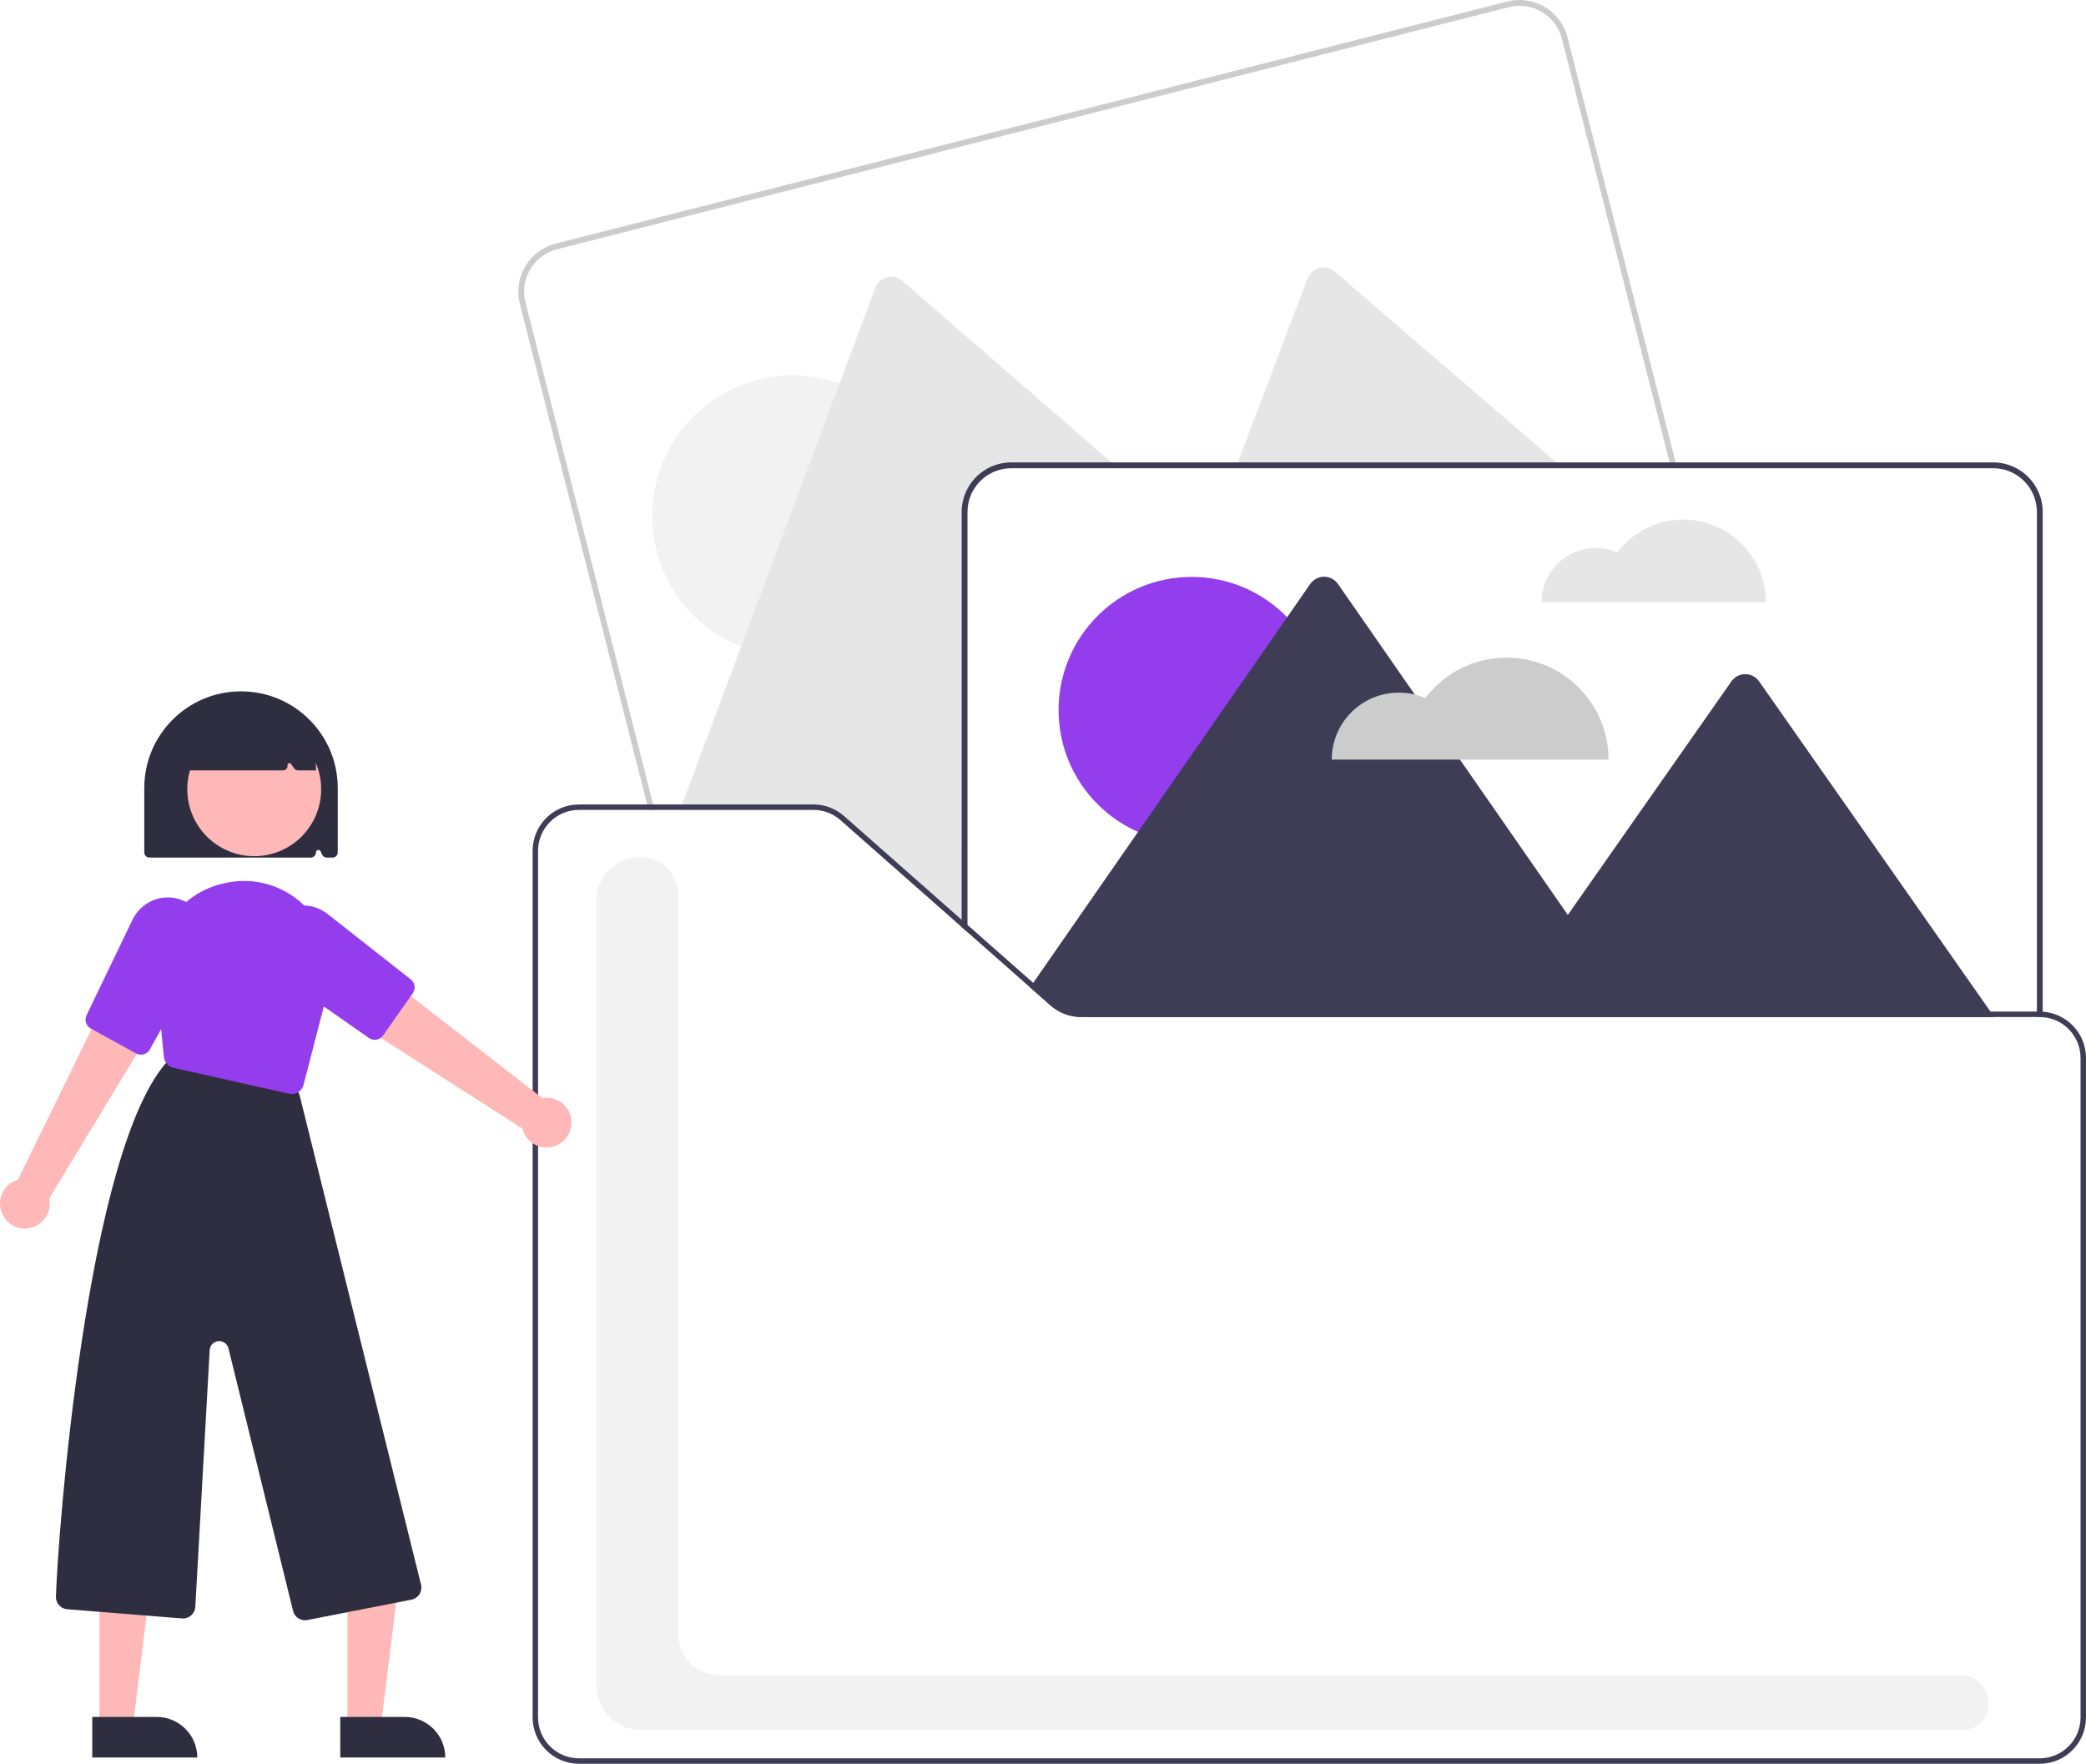
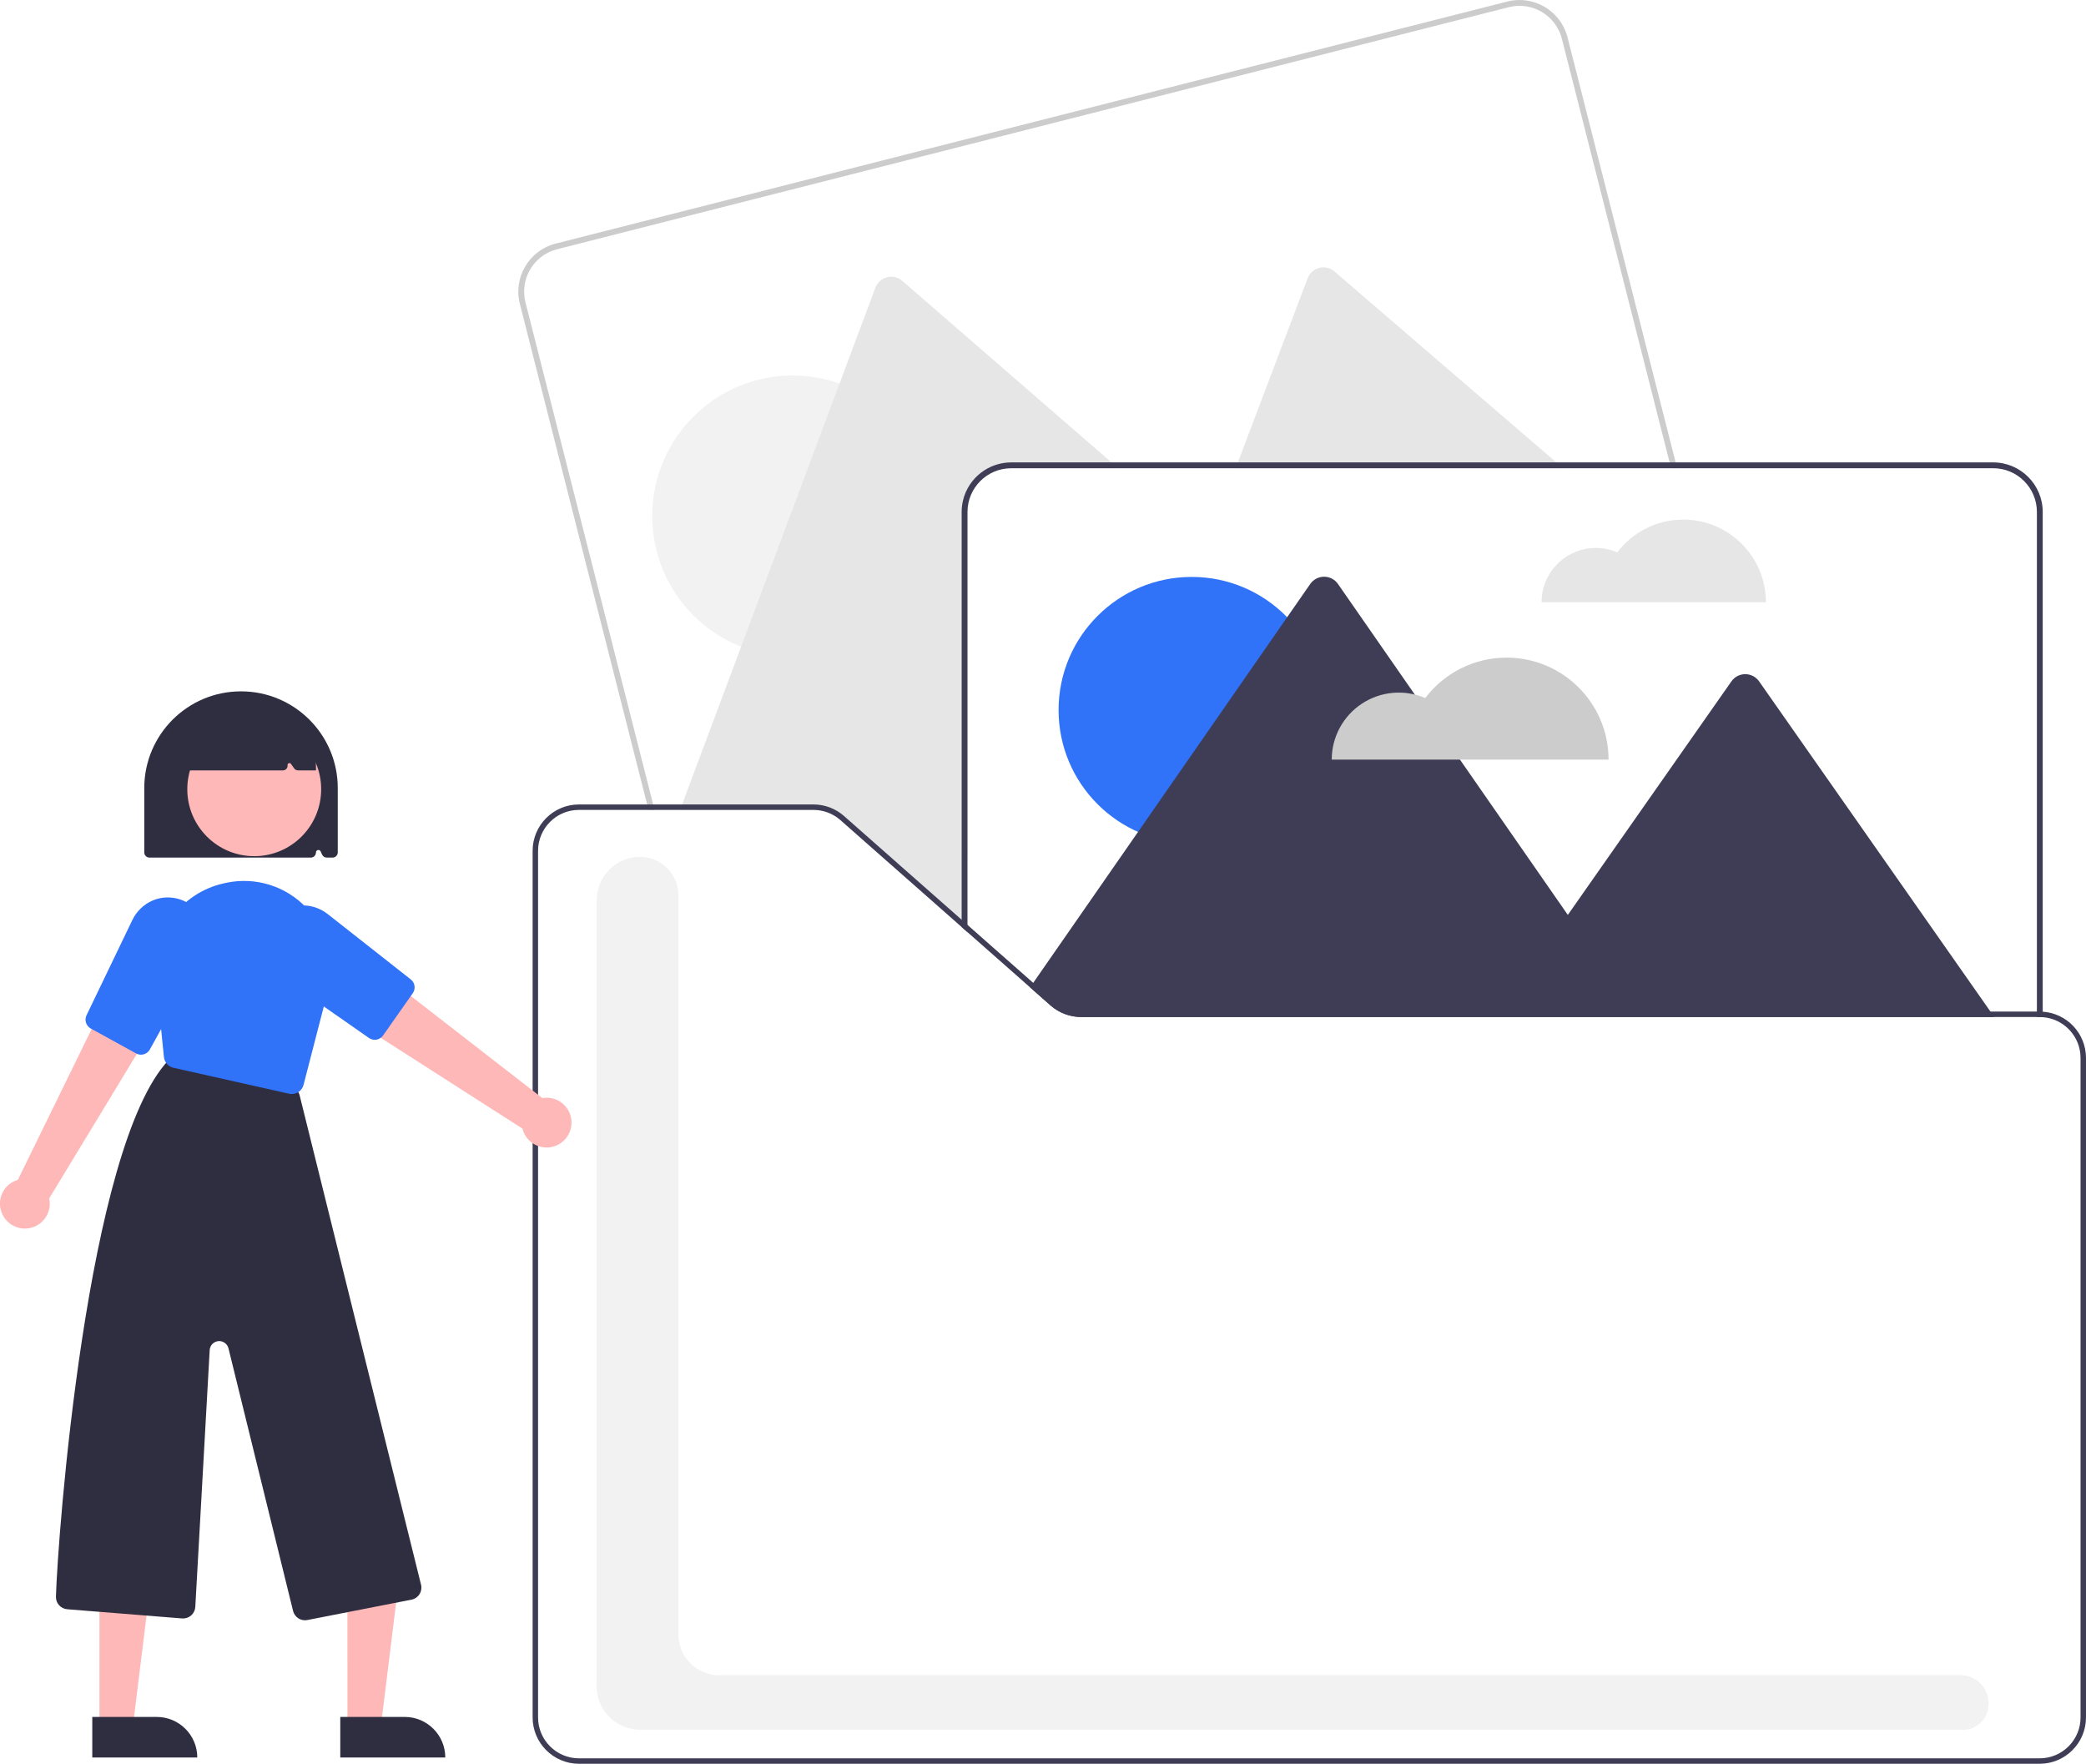
<svg xmlns="http://www.w3.org/2000/svg" id="f94950b0-87f4-45a2-a374-94695f6208dd" data-name="Layer 1" width="765.437" height="647.173" viewBox="0 0 765.437 647.173">
  <path d="M832.139,296.076l-13.04-51.28-18.34-72.1-1.04-4.07v-.01l-7.25-28.51a18.192,18.192,0,0,0-22.09-13.13l-48.18,12.25-301.04,76.57a18.192,18.192,0,0,0-13.13,22.09l10.39,40.86,26.4,103.79,9.93,39.05.51,2h2.2l-.51-2-9.49-37.34v-.01l-27.54-108.26-9.82-38.61a16.061,16.061,0,0,1,11.59-19.5l300.41-76.41,48.8-12.41a16.061,16.061,0,0,1,19.5,11.59l7.7,30.26,1.04,4.11,17.82,70.07,12.97,51,.54,2.14h2.22Z" transform="translate(-217.2814 -126.4135)" fill="#ccc" />
  <circle cx="290.88" cy="189.329" r="51.557" fill="#f2f2f2" />
  <path d="M625.119,296.076l2.47,2.14H588.328a16.058,16.058,0,0,0-16.04,16.04V436.616l-.57,28.97-25.09-22.44-2.35.6-18.6-16.41a14.965,14.965,0,0,0-9.92-3.75H466.819l.75-2,9.78-26.13,55.45-148.25,5.7-15.23a6.195,6.195,0,0,1,9.86-2.51l37.31,32.37,21.96,19.06Z" transform="translate(-217.2814 -126.4135)" fill="#e6e6e6" />
  <path d="M788.359,296.076l2.48,2.14H670.699l.81-2.14,25.59-67.55a6.194,6.194,0,0,1,9.84-2.51l50.87,43.78,2.93,2.51Z" transform="translate(-217.2814 -126.4135)" fill="#e6e6e6" />
  <path d="M834.93,317.066A30.281,30.281,0,0,0,810.75,329.089,19.938,19.938,0,0,0,782.932,347.398h82.331A30.332,30.332,0,0,0,834.93,317.066Z" transform="translate(-217.2814 -126.4135)" fill="#e6e6e6" />
  <path d="M948.659,296.076H588.328a18.221,18.221,0,0,0-17.64,13.78v.01a18.134,18.134,0,0,0-.54,4.39v152.3l1.17,1.03.97.86v-154.19a16.058,16.058,0,0,1,16.04-16.04H948.659a16.051,16.051,0,0,1,16.04,16.04v185.33h1.02a10.386,10.386,0,0,1,1.12.05v-185.38A18.207,18.207,0,0,0,948.659,296.076Z" transform="translate(-217.2814 -126.4135)" fill="#3f3d56" />
-   <circle cx="437.284" cy="260.535" r="48.847" fill="#933ded" />
+   <circle cx="437.284" cy="260.535" r="48.847" fill="#3072f8" />
  <path d="M949.058,499.586H614.029a17.148,17.148,0,0,1-11.25-4.25l-7.52-6.63,1.15-1.66,2.08-3,90.3-130.01,9.27-13.35a6.197,6.197,0,0,1,10.18,0l28.18,40.57v.01l16.58,23.87,39.58,56.98,60.03-85.69a6.197,6.197,0,0,1,10.16,0l38.51,54.96,2.21,3.16,44.17,63.04Z" transform="translate(-217.2814 -126.4135)" fill="#3f3d56" />
  <path d="M770.101,367.714a37.359,37.359,0,0,0-29.833,14.834,24.598,24.598,0,0,0-34.322,22.589h101.577A37.423,37.423,0,0,0,770.101,367.714Z" transform="translate(-217.2814 -126.4135)" fill="#ccc" />
  <path d="M595.189,485.966l-12.44-10.96-.03-.02-.04-.03-.03-.03c-.39-.28-.78-.57-1.16-.87-.1-.07-.19-.14-.28-.21-.05-.04-.09-.07-.14-.11-.02-.01-.03-.03-.05-.04-.28-.22-.57-.45-.85-.68-.14-.1-.27-.21-.41-.32-.38-.31-.76-.63-1.14-.95-.4-.34-.8-.68-1.2-1.03-.01-.01-.03-.02-.04-.03-.08-.07-.15-.14-.23-.2-.38-.34-.76-.68-1.14-1.04-.32-.29-.64-.59-.95-.88-.29-.27-.58-.54-.86-.83l-.06-.06c-.21-.2-.42-.41-.64-.63-.21-.2-.41-.41-.61-.62-.21-.2-.41-.41-.6-.62l-.16-.16-.05-.05-1.93-1.71v2.67l1.17,1.03.97.86,20.55,18.12,1.93,1.71.49.43.46-.67.69-.99Zm298.66,11.62c.03.66.08,1.33.13,2h70.72v-2Zm-298.66-11.62-12.44-10.96-.03-.02-.04-.03-.03-.03c-.39-.28-.78-.57-1.16-.87-.1-.07-.19-.14-.28-.21-.05-.04-.09-.07-.14-.11-.02-.01-.03-.03-.05-.04-.28-.22-.57-.45-.85-.68-.14-.1-.27-.21-.41-.32-.38-.31-.76-.63-1.14-.95-.4-.34-.8-.68-1.2-1.03-.01-.01-.03-.02-.04-.03-.08-.07-.15-.14-.23-.2-.38-.34-.76-.68-1.14-1.04-.32-.29-.64-.59-.95-.88-.29-.27-.58-.54-.86-.83l-.06-.06c-.21-.2-.42-.41-.64-.63-.21-.2-.41-.41-.61-.62-.21-.2-.41-.41-.6-.62l-.16-.16-.05-.05-1.93-1.71v2.67l1.17,1.03.97.86,20.55,18.12,1.93,1.71.49.43.46-.67.69-.99Zm352.47,11.62H893.849c.03.66.08,1.33.13,2h55.08Zm-352.47-11.62-12.44-10.96-.03-.02-.04-.03-.03-.03c-.39-.28-.78-.57-1.16-.87-.1-.07-.19-.14-.28-.21-.05-.04-.09-.07-.14-.11-.02-.01-.03-.03-.05-.04-.28-.22-.57-.45-.85-.68-.14-.1-.27-.21-.41-.32-.38-.31-.76-.63-1.14-.95-.4-.34-.8-.68-1.2-1.03-.01-.01-.03-.02-.04-.03-.08-.07-.15-.14-.23-.2-.38-.34-.76-.68-1.14-1.04-.32-.29-.64-.59-.95-.88-.29-.27-.58-.54-.86-.83l-.06-.06c-.21-.2-.42-.41-.64-.63-.21-.2-.41-.41-.61-.62-.21-.2-.41-.41-.6-.62l-.16-.16-.05-.05-1.93-1.71v2.67l1.17,1.03.97.86,20.55,18.12,1.93,1.71.49.43.46-.67.69-.99Zm-48.56-42.82-19.63-17.31a16.974,16.974,0,0,0-11.24-4.25H456.949l.51,2h58.3a14.965,14.965,0,0,1,9.92,3.75l18.6,16.41,25.87,22.81v-2.67Zm420.21,54.48c-.37-.03-.74-.04-1.12-.04H614.029a14.945,14.945,0,0,1-9.31-3.24c-.21-.16-.41-.33-.61-.51l-6.98-6.16-.72-.63-1.22-1.08-12.44-10.96-.03-.02-.04-.03-.03-.03-8.31-7.34-2.05-1.81-.16-.13-.05-.05-1.93-1.71-23.52-20.74-19.63-17.31a16.974,16.974,0,0,0-11.24-4.25h-86.04a17.024,17.024,0,0,0-17,17v318a17.024,17.024,0,0,0,17,17h536a17.024,17.024,0,0,0,17-17v-242A17.028,17.028,0,0,0,966.839,497.626Zm13.88,258.96a15.018,15.018,0,0,1-15,15h-536a15.018,15.018,0,0,1-15-15v-318a15.018,15.018,0,0,1,15-15h86.04a14.965,14.965,0,0,1,9.92,3.75l18.6,16.41,25.87,22.81,1.17,1.03.97.86,20.55,18.12,1.93,1.71.49.43,7.52,6.63a17.148,17.148,0,0,0,11.25,4.25H965.719a10.386,10.386,0,0,1,1.12.05,15.012,15.012,0,0,1,13.88,14.95Zm-385.53-270.62-12.44-10.96-.03-.02-.04-.03-.03-.03c-.39-.28-.78-.57-1.16-.87-.1-.07-.19-.14-.28-.21-.05-.04-.09-.07-.14-.11-.02-.01-.03-.03-.05-.04-.28-.22-.57-.45-.85-.68-.14-.1-.27-.21-.41-.32-.38-.31-.76-.63-1.14-.95-.4-.34-.8-.68-1.2-1.03-.01-.01-.03-.02-.04-.03-.08-.07-.15-.14-.23-.2-.38-.34-.76-.68-1.14-1.04-.32-.29-.64-.59-.95-.88-.29-.27-.58-.54-.86-.83l-.06-.06c-.21-.2-.42-.41-.64-.63-.21-.2-.41-.41-.61-.62-.21-.2-.41-.41-.6-.62l-.16-.16-.05-.05-1.93-1.71v2.67l1.17,1.03.97.86,20.55,18.12,1.93,1.71.49.43.46-.67.69-.99Zm298.66,11.62c.03.66.08,1.33.13,2h70.72v-2Zm-298.66-11.62-12.44-10.96-.03-.02-.04-.03-.03-.03c-.39-.28-.78-.57-1.16-.87-.1-.07-.19-.14-.28-.21-.05-.04-.09-.07-.14-.11-.02-.01-.03-.03-.05-.04-.28-.22-.57-.45-.85-.68-.14-.1-.27-.21-.41-.32-.38-.31-.76-.63-1.14-.95-.4-.34-.8-.68-1.2-1.03-.01-.01-.03-.02-.04-.03-.08-.07-.15-.14-.23-.2-.38-.34-.76-.68-1.14-1.04-.32-.29-.64-.59-.95-.88-.29-.27-.58-.54-.86-.83l-.06-.06c-.21-.2-.42-.41-.64-.63-.21-.2-.41-.41-.61-.62-.21-.2-.41-.41-.6-.62l-.16-.16-.05-.05-1.93-1.71v2.67l1.17,1.03.97.86,20.55,18.12,1.93,1.71.49.43.46-.67.69-.99Zm0,0-12.44-10.96-.03-.02-.04-.03-.03-.03c-.39-.28-.78-.57-1.16-.87-.1-.07-.19-.14-.28-.21-.05-.04-.09-.07-.14-.11-.02-.01-.03-.03-.05-.04-.28-.22-.57-.45-.85-.68-.14-.1-.27-.21-.41-.32-.38-.31-.76-.63-1.14-.95-.4-.34-.8-.68-1.2-1.03-.01-.01-.03-.02-.04-.03-.08-.07-.15-.14-.23-.2-.38-.34-.76-.68-1.14-1.04-.32-.29-.64-.59-.95-.88-.29-.27-.58-.54-.86-.83l-.06-.06c-.21-.2-.42-.41-.64-.63-.21-.2-.41-.41-.61-.62-.21-.2-.41-.41-.6-.62l-.16-.16-.05-.05-1.93-1.71v2.67l1.17,1.03.97.86,20.55,18.12,1.93,1.71.49.43.46-.67.69-.99Zm352.47,11.62H893.849c.03.66.08,1.33.13,2h55.08Z" transform="translate(-217.2814 -126.4135)" fill="#3f3d56" />
  <path d="M270.219,439.186V415.586a35.5,35.5,0,0,1,71,0v23.6a1.903,1.903,0,0,1-1.9,1.9h-2.134a1.902,1.902,0,0,1-1.737-1.129l-.506-1.138a.901.901,0,0,0-1.723.366,1.903,1.903,0,0,1-1.9,1.9H272.119A1.903,1.903,0,0,1,270.219,439.186Z" transform="translate(-217.2814 -126.4135)" fill="#2f2e41" />
  <polygon points="127.488 633.487 139.748 633.487 145.58 586.199 127.486 586.2 127.488 633.487" fill="#ffb8b8" />
  <path d="M342.142,756.397H380.673a0,0,0,0,1,0,0v14.887a0,0,0,0,1,0,0H357.029a14.887,14.887,0,0,1-14.887-14.887v0A0,0,0,0,1,342.142,756.397Z" transform="translate(505.5687 1401.251) rotate(179.9974)" fill="#2f2e41" />
  <polygon points="36.488 633.487 48.748 633.487 54.58 586.199 36.486 586.2 36.488 633.487" fill="#ffb8b8" />
  <path d="M251.142,756.397H289.673a0,0,0,0,1,0,0v14.887a0,0,0,0,1,0,0H266.029a14.887,14.887,0,0,1-14.887-14.887v0a0,0,0,0,1,0,0Z" transform="translate(323.5687 1401.256) rotate(179.9974)" fill="#2f2e41" />
  <path d="M324.822,717.503l-23.705-96.351a3.5,3.5,0,0,0-6.893.642l-5.277,94.23a4.5,4.5,0,0,1-4.852,4.232l-42.148-3.371a4.497,4.497,0,0,1-4.14-4.601c.555-20.732,11.167-165.373,41.435-196.99a4.483,4.483,0,0,1,4.174-1.241l40.42,11.001a4.512,4.512,0,0,1,3.428,3.396l44.535,179.51a4.5,4.5,0,0,1-3.526,5.407l-38.218,7.477a4.493,4.493,0,0,1-5.234-3.341Z" transform="translate(-217.2814 -126.4135)" fill="#2f2e41" />
  <circle cx="93.288" cy="289.59" r="24.561" fill="#ffb8b8" />
-   <path d="M323.329,527.726l-42.406-9.52a4.494,4.494,0,0,1-3.492-3.939l-2.949-29.226a32.012,32.012,0,0,1,24.89-34.502q.51-.113,1.02-.219h0a31.463,31.463,0,0,1,29.344,9.199,32.003,32.003,0,0,1,7.892,30.263l-8.957,34.678a4.478,4.478,0,0,1-4.34,3.377A4.594,4.594,0,0,1,323.329,527.726Z" transform="translate(-217.2814 -126.4135)" fill="#933ded" />
+   <path d="M323.329,527.726l-42.406-9.52a4.494,4.494,0,0,1-3.492-3.939l-2.949-29.226a32.012,32.012,0,0,1,24.89-34.502q.51-.113,1.02-.219h0a31.463,31.463,0,0,1,29.344,9.199,32.003,32.003,0,0,1,7.892,30.263l-8.957,34.678a4.478,4.478,0,0,1-4.34,3.377A4.594,4.594,0,0,1,323.329,527.726Z" transform="translate(-217.2814 -126.4135)" fill="#3072f8" />
  <path d="M218.192,572.04a9.078,9.078,0,0,1,5.649-12.722l30.693-62.726,15.833,11.791-35.034,57.763a9.127,9.127,0,0,1-17.142,5.894Z" transform="translate(-217.2814 -126.4135)" fill="#ffb8b8" />
  <path d="M426.985,538.28a9.078,9.078,0,0,0-10.673-8.936l-55.172-42.809-9.026,17.557,56.885,36.442a9.127,9.127,0,0,0,17.986-2.254Z" transform="translate(-217.2814 -126.4135)" fill="#ffb8b8" />
-   <path d="M269.005,513.401a3.705,3.705,0,0,1-1.785-.459L250.599,503.806a3.723,3.723,0,0,1-1.562-4.877l16.742-34.791a14.74,14.74,0,0,1,7.487-7.299,14.337,14.337,0,0,1,14.519,1.991,13.673,13.673,0,0,1,3.747,4.545,14.28,14.28,0,0,1-.163,13.598l-19.099,34.509A3.73,3.73,0,0,1,269.005,513.401Z" transform="translate(-217.2814 -126.4135)" fill="#933ded" />
-   <path d="M352.667,507.272l-32.341-22.577a14.28,14.28,0,0,1-6.132-12.138,13.673,13.673,0,0,1,1.364-5.73,14.337,14.337,0,0,1,12.159-8.179,14.74,14.74,0,0,1,9.936,3.257L368.002,485.773a3.723,3.723,0,0,1,.745,5.066l-10.902,15.52a3.727,3.727,0,0,1-5.178.913Z" transform="translate(-217.2814 -126.4135)" fill="#933ded" />
+   <path d="M269.005,513.401a3.705,3.705,0,0,1-1.785-.459L250.599,503.806a3.723,3.723,0,0,1-1.562-4.877l16.742-34.791a14.74,14.74,0,0,1,7.487-7.299,14.337,14.337,0,0,1,14.519,1.991,13.673,13.673,0,0,1,3.747,4.545,14.28,14.28,0,0,1-.163,13.598l-19.099,34.509A3.73,3.73,0,0,1,269.005,513.401Z" transform="translate(-217.2814 -126.4135)" fill="#3072f8" />
+   <path d="M352.667,507.272l-32.341-22.577a14.28,14.28,0,0,1-6.132-12.138,13.673,13.673,0,0,1,1.364-5.73,14.337,14.337,0,0,1,12.159-8.179,14.74,14.74,0,0,1,9.936,3.257L368.002,485.773a3.723,3.723,0,0,1,.745,5.066l-10.902,15.52a3.727,3.727,0,0,1-5.178.913Z" transform="translate(-217.2814 -126.4135)" fill="#3072f8" />
  <path d="M282.219,407.586a25.5,25.5,0,0,1,51,0v1.5h-6.602a1.693,1.693,0,0,1-1.375-.707l-1.199-1.678a.689.689,0,0,0-1.245.485,1.689,1.689,0,0,1-1.677,1.899H282.219Z" transform="translate(-217.2814 -126.4135)" fill="#2f2e41" />
  <path d="M938.299,761.086H452.138A15.938,15.938,0,0,1,436.219,745.167V456.736a15.938,15.938,0,0,1,15.919-15.919A14.096,14.096,0,0,1,466.219,454.897v271.27a14.936,14.936,0,0,0,14.919,14.919H936.657a10.125,10.125,0,0,1,9.915,7.587,9.72,9.72,0,0,1-4.307,11.185A7.595,7.595,0,0,1,938.299,761.086Z" transform="translate(-217.2814 -126.4135)" fill="#f2f2f2" />
</svg>
